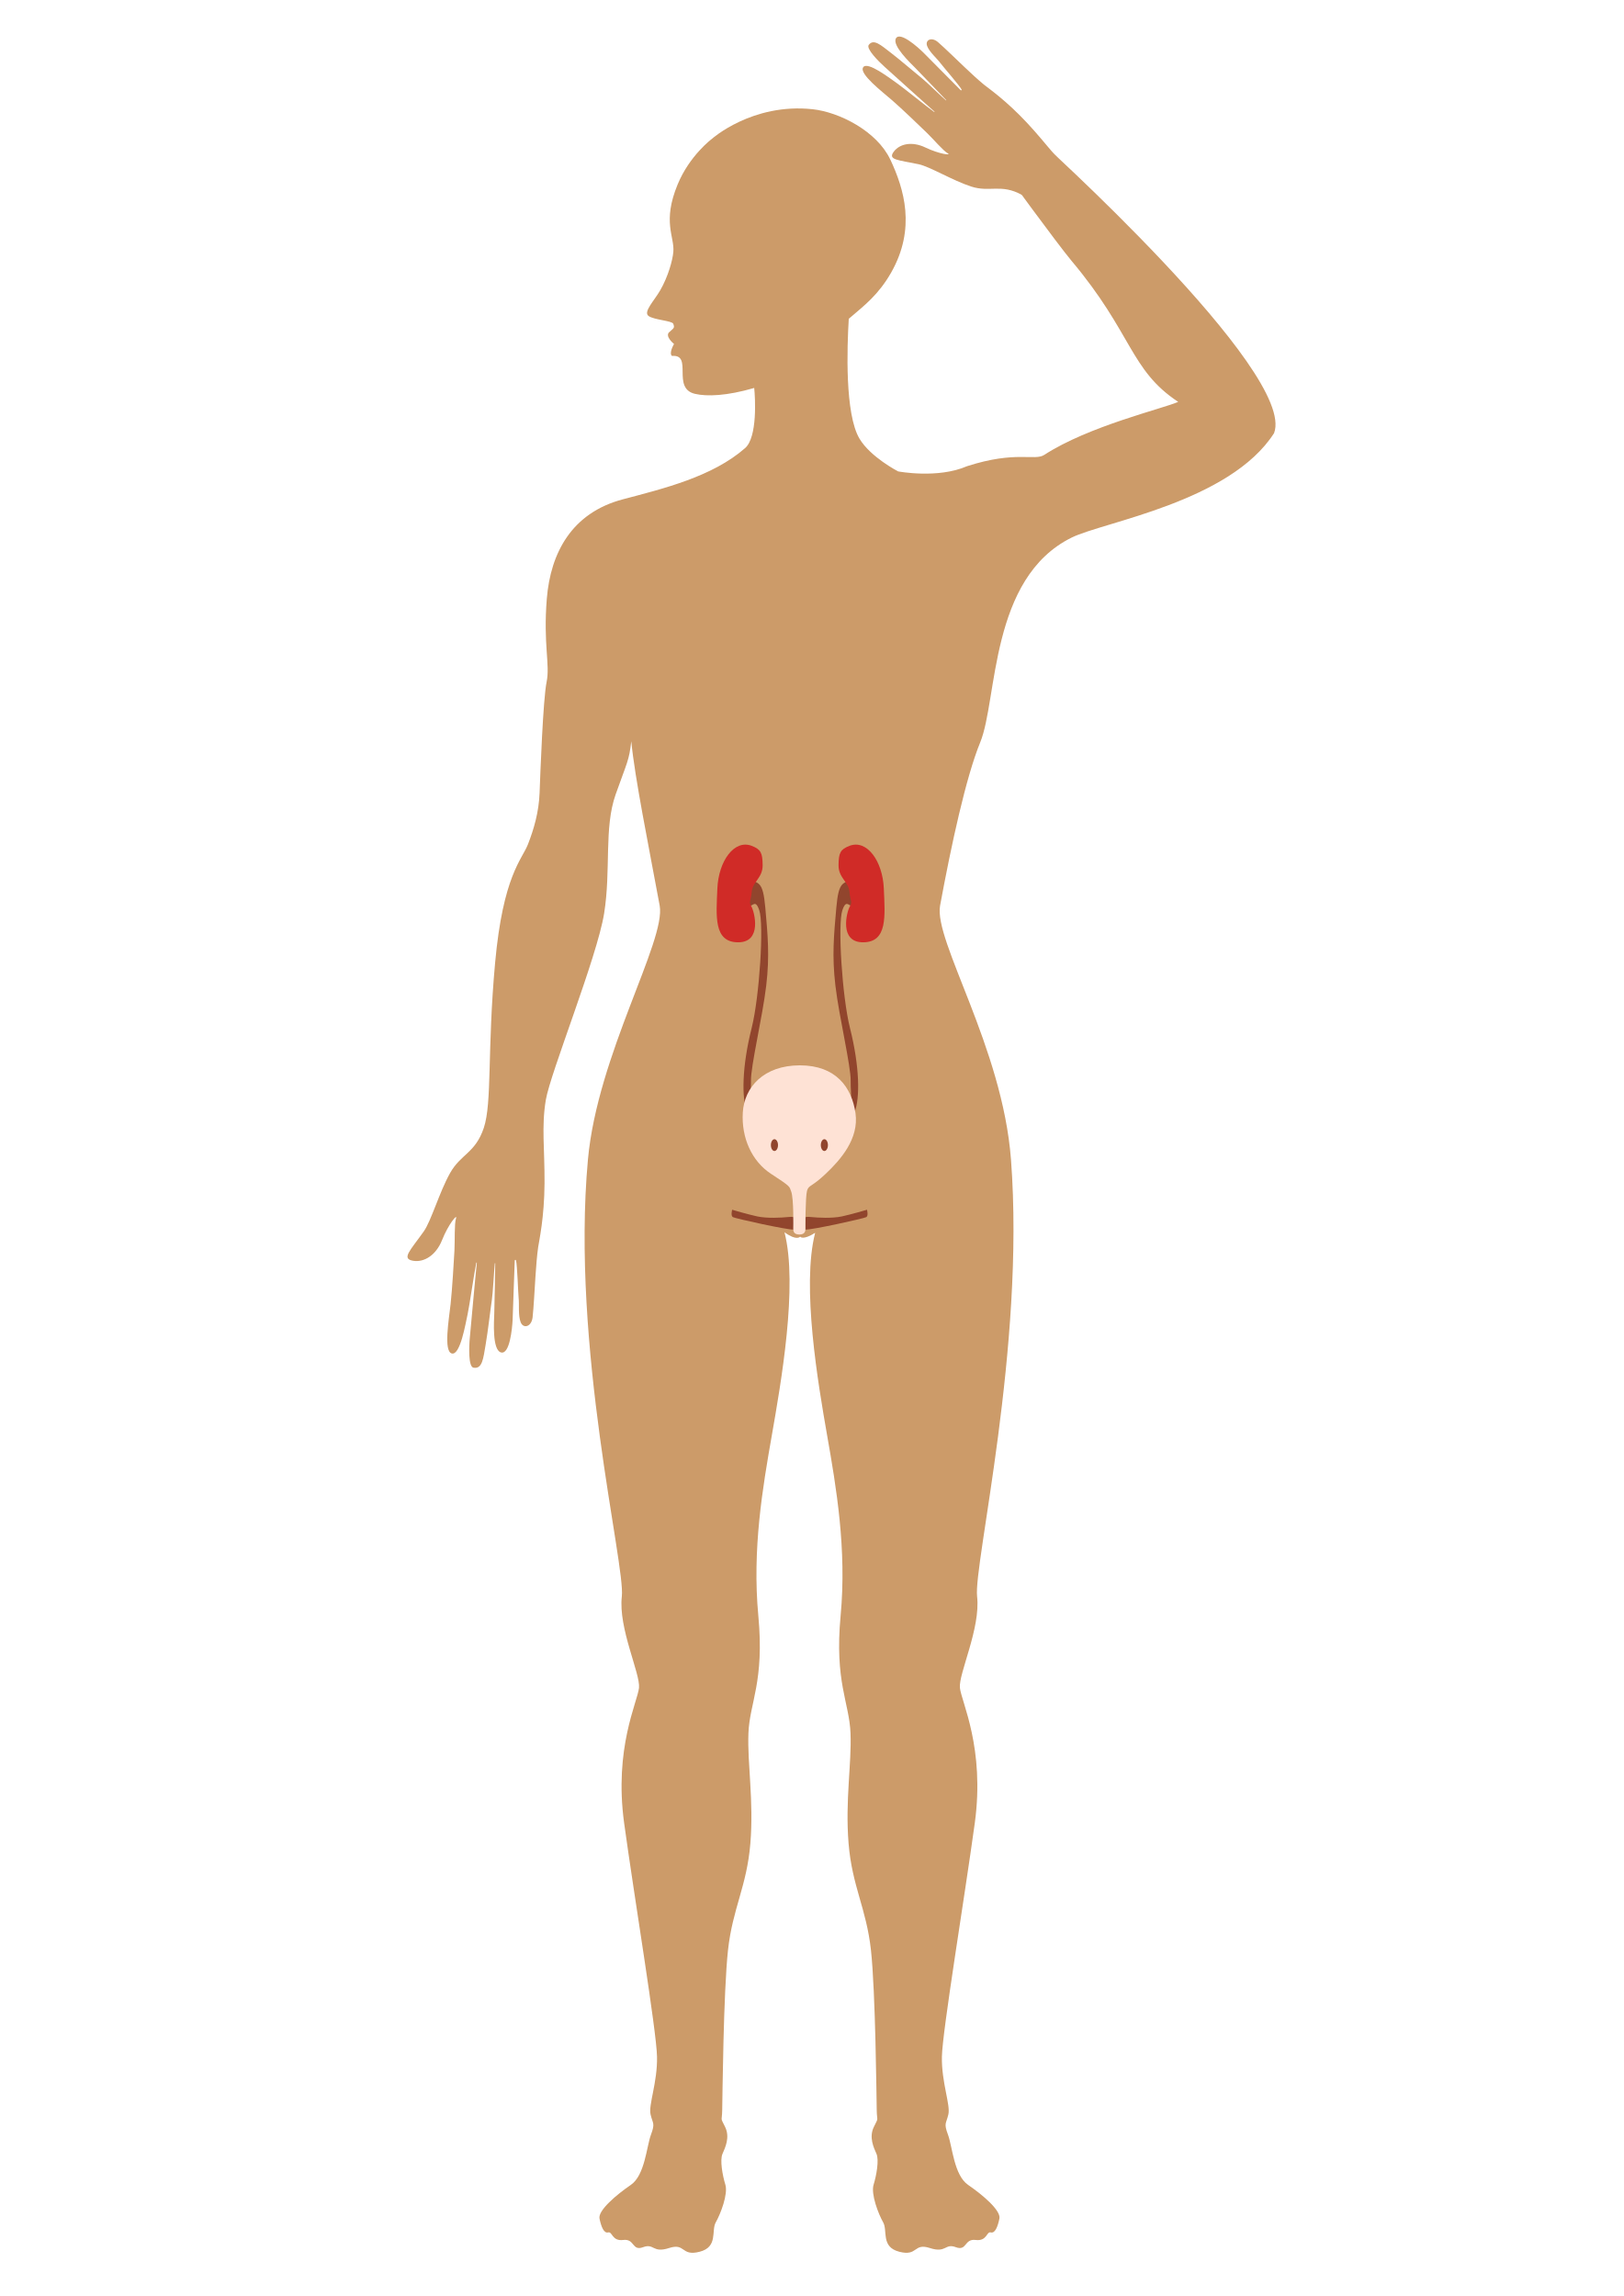
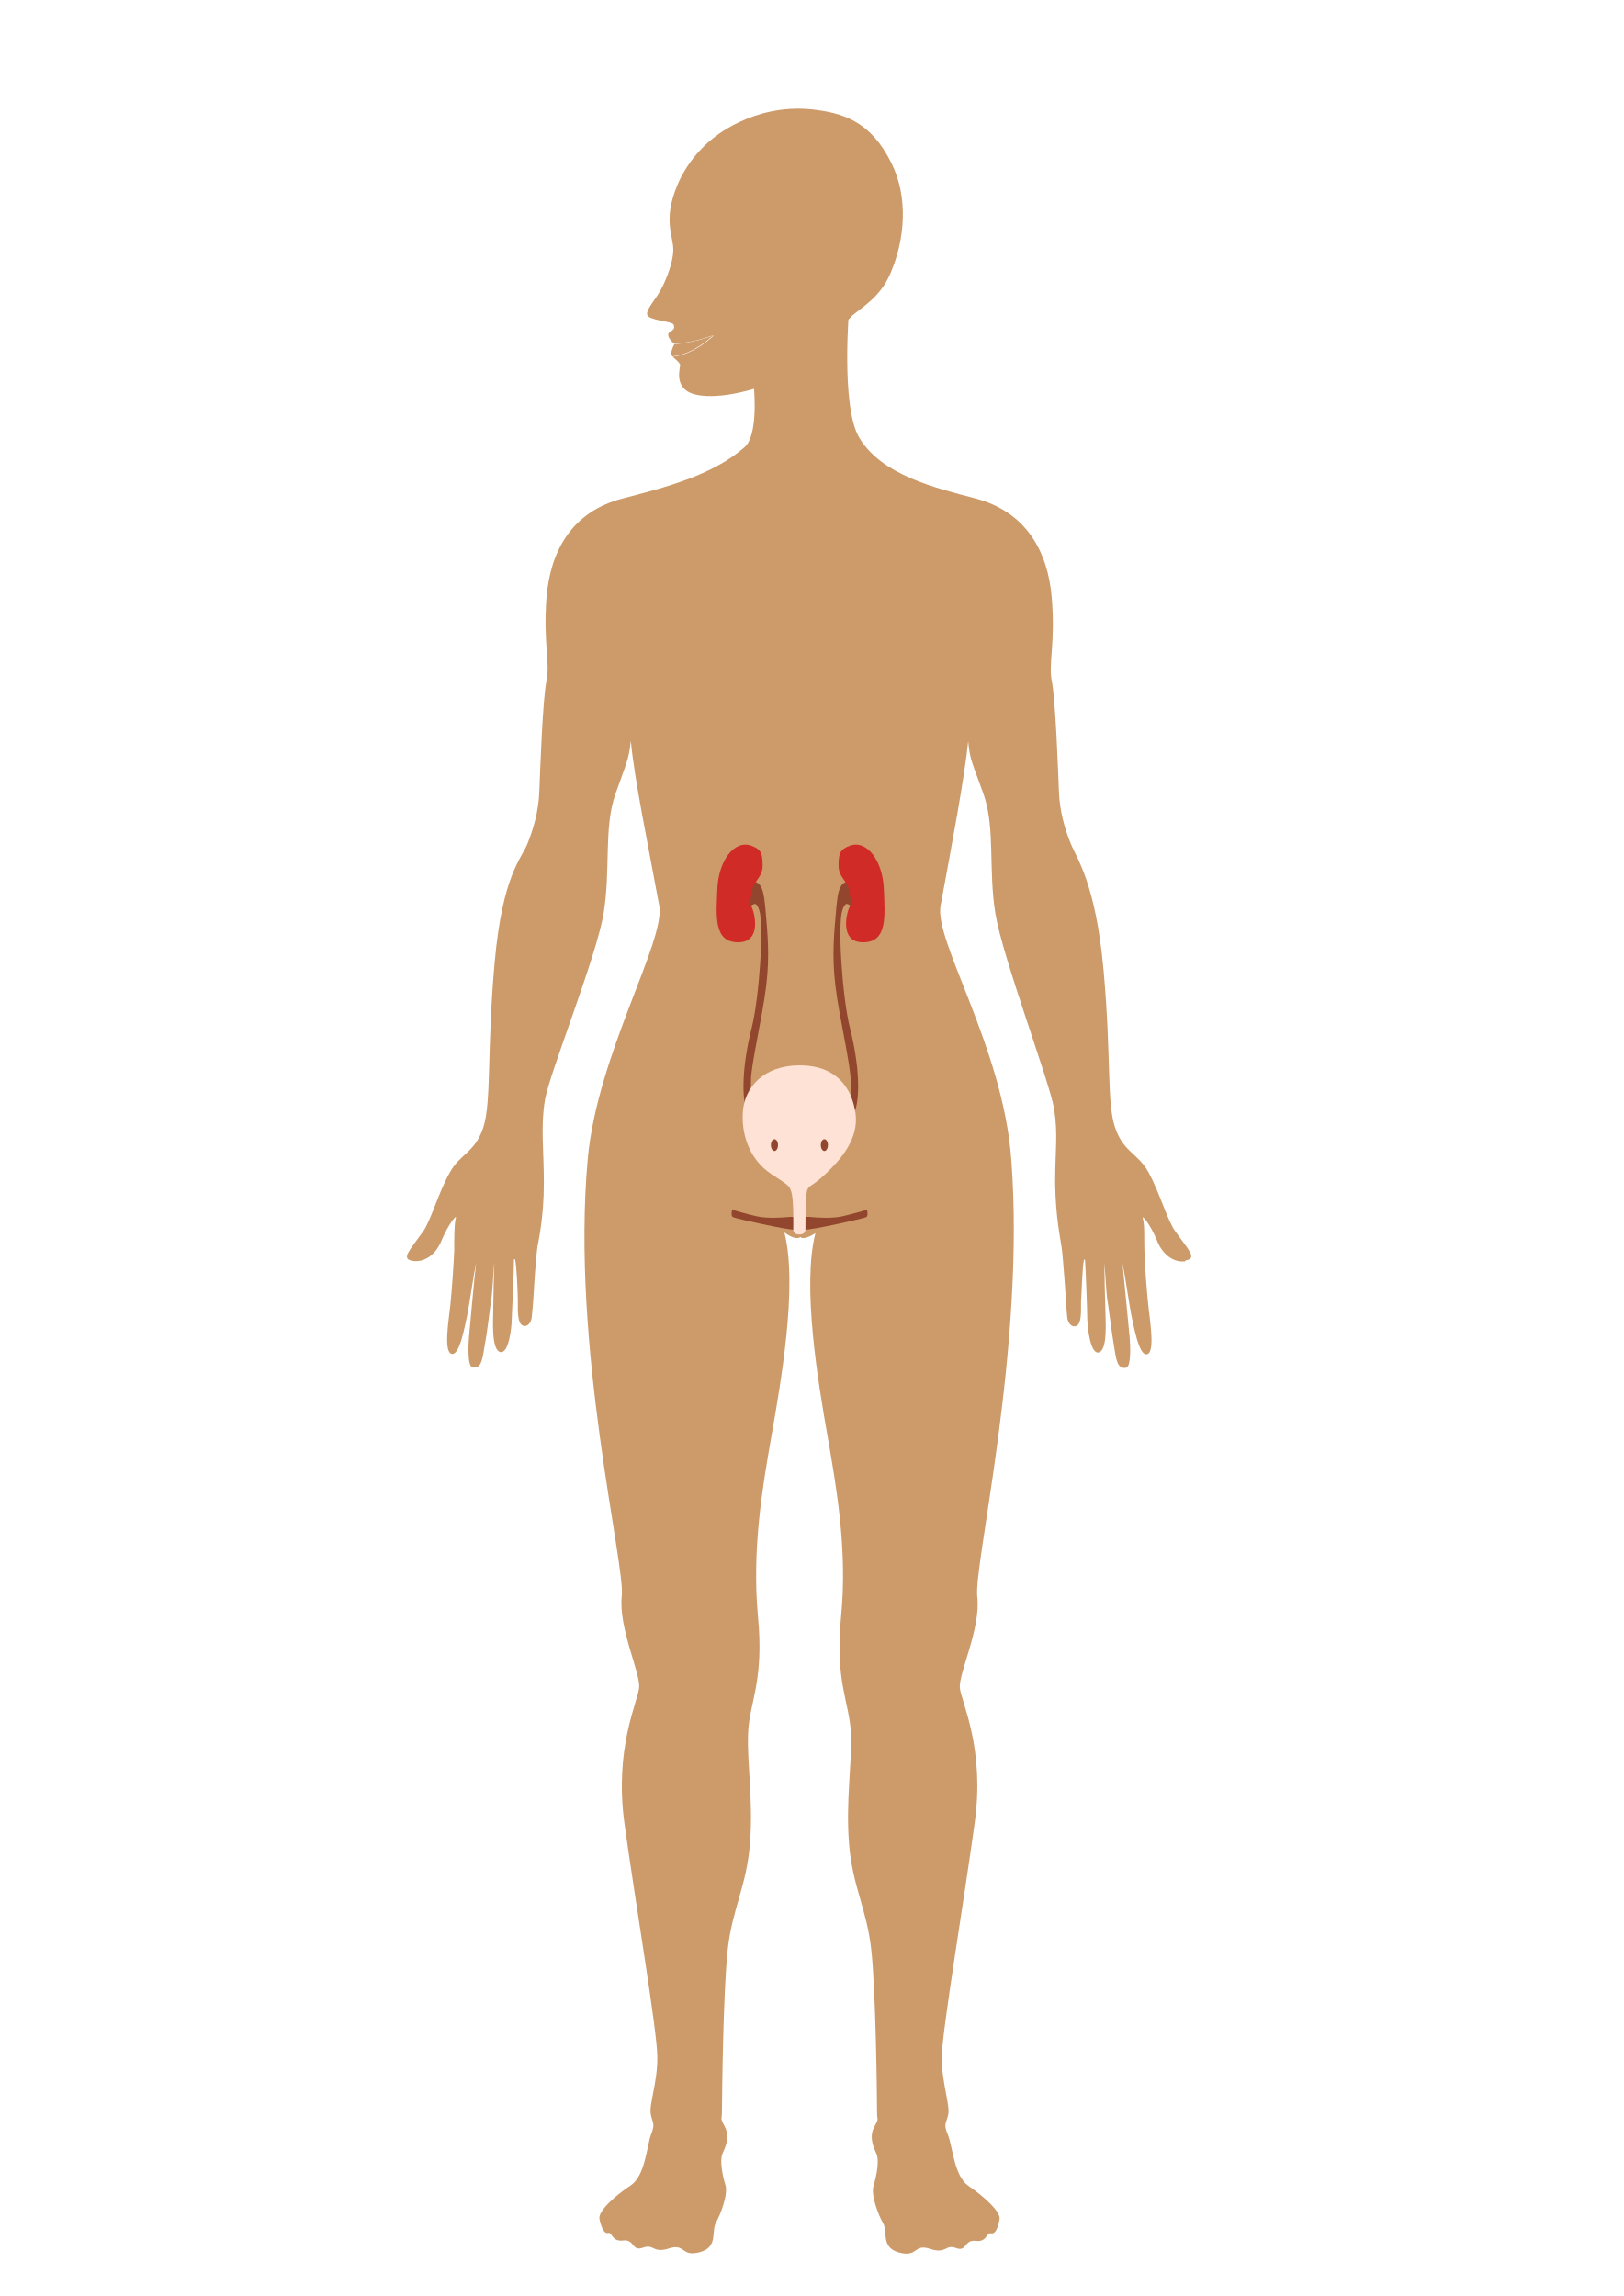
<svg xmlns="http://www.w3.org/2000/svg" viewBox="0 0 1582.5 2238.11">
  <defs>
    <style>
      .cls-1 {
+         fill: #92462d;
+       }
+ 
+       .cls-2 {
        fill: #d02b27;
      }

-       .cls-2 {
-         fill: #cc9b69;
-       }
- 
      .cls-3 {
-         fill: #91452d;
+         fill: #cd9b6a;
      }

      .cls-4 {
        fill: #fee2d5;
      }
    </style>
  </defs>
  <g id="BodyBase">
-     <g id="BodyBase-2" data-name="BodyBase">
-       <path class="cls-2" d="M867.75,155.65c-13.04-27.88-49.96-46.42-75.77-49.18-58.91-6.34-98.26,28.98-98.26,28.98,0,0-21.67,16.1-33.32,44.44-15.08,36.54-2.91,50.6-4.14,65.58-.72,8.41-5.16,24.2-12.68,37.31-6.01,10.48-16.87,21.29-11.5,25.22,5.37,3.91,22.97,4.6,24.12,7.64,1.64,4.4.15,4.17-3.83,8.1-.05,0-.13.03-.2.03-4.19,4.17,4.14,11.01,4.75,11.55,0,0-5.32,8.89-1.97,11.65,20.85-1.76-.74,31.54,22.41,36.95,11.63,2.73,31.05,2.04,57.71-5.75.97,9.46,3.3,47.94-8.87,58.63-31.87,27.96-79.76,39.51-119.19,49.94-49.71,13.14-70.41,52.08-74.06,96.73-3.65,44.65,3.3,64.12-.2,81.24-3.5,17.1-6.13,89.01-6.85,108.08-.72,19.06-5.6,35.47-11.37,50.29s-24.28,30.49-32,115.61c-7.74,85.1-2.79,136.19-11.01,160.77-8.23,24.58-22.41,25.4-32.86,44.01-10.45,18.6-18.45,46.79-25.66,56.91-13.31,18.78-22.05,26.6-10.4,28.6,10.61,1.81,22.31-5.24,28.24-20.16,6.08-15.36,15.33-26.45,13.6-21.11-1.74,5.34-1,21.49-1.53,31.33-.56,9.97-2.15,37.57-3.73,52.03-1.58,14.59-7.1,46.18,1.15,48.28,8.28,2.12,13.37-29.11,15.49-38.61,1.61-7.23,6.29-39.71,8.41-49.81.08-.33.54-.26.51.08-1.61,14.57-6.08,65.45-6.82,72.78-.87,8.97-1.56,28.52,3.53,29.41,8.74,1.56,9.56-9.1,11.83-22.26,2.3-13.21,4.7-34.7,6.11-43.85.97-6.26,2.2-29.87,2.89-35.6.03-.26.41-.23.41,0-.2,8.02-.61,38.74-.97,48.94-.23,7.03-2.17,35.24,6.44,37.87,8.61,2.63,11.04-23.43,11.45-31.61.33-6.52,1.58-47.69,2.07-58.01.05-.72,1.07-.79,1.23-.1,1.3,5.39,2.07,32.4,2.56,36.65.72,6.13-.61,17.25,2.02,23.77,2.63,6.49,10.55,4.4,11.6-4.93,1.05-9.33,1.97-27.6,2.81-40.1.61-9.12,1.41-20.04,2.61-28.32.92-6.24,6.01-28.67,6.21-62.25.2-33.58-3.12-54.97,1.25-81.22,4.37-26.27,49.94-139.02,56.81-181.7,6.85-42.68-.31-83.34,11.24-116.07,11.01-31.18,13.14-32.81,15.23-51.83,3.58,36.34,16.64,100.41,27.68,160.13,6.36,34.4-60.54,145.26-69.9,247.48-16.76,183.01,36.6,395.02,33.02,425.99-3.58,30.97,18.22,75.36,16.74,89.14-1.46,13.77-24.48,58.7-14.49,131.79,10.02,73.12,31.59,202.66,32.05,227.75.49,25.07-8.48,46.95-6.29,56.27s4.63,8.31.36,19.81c-4.29,11.53-5.83,39.43-19.63,48.89-13.8,9.43-32.12,24.84-30.49,32.81,1.66,7.97,4.22,14.57,8.43,13.49,4.24-1.07,3.53,8.79,14.8,7.36,11.24-1.38,8.28,11.12,19.22,7.05,10.94-4.09,9.15,6.08,25.33.82,16.18-5.29,11.47,8.33,29.77,3.63,18.3-4.68,11.14-20.62,15.77-28.7,4.63-8.1,12.14-27.57,9.33-36.72-2.81-9.12-5.44-23.97-2.81-30,2.61-6.01,7.54-16.1,2.58-26.25-4.98-10.17-3.07-4.47-2.84-16.41.26-11.96,1.18-115.13,5.65-155.94,4.45-40.79,18.37-62.13,21.8-104.09,3.42-41.96-3.04-77.38-1.89-107.39,1.18-30.03,15.72-50.01,9.63-114.67-6.06-64.68,4.29-125.07,13.14-175.52,8.84-50.4,25.73-146.15,12.37-198.11,12.01,8.77,15.26,4.32,15.26,4.32,0,0,2.56,3.86,14.64-3.78-13.44,51.93,2.84,147.13,11.68,197.57,8.87,50.45,19.19,110.84,13.14,175.52-6.06,64.66,8.46,84.64,9.63,114.67,1.18,30-5.29,65.42-1.89,107.39,3.42,41.96,17.35,63.3,21.82,104.09,4.45,40.81,5.39,143.98,5.62,155.94.23,11.93,2.15,6.24-2.81,16.41-4.98,10.15-.05,20.24,2.58,26.25,2.61,6.03,0,20.88-2.81,30-2.84,9.15,4.68,28.62,9.3,36.72,4.63,8.08-2.5,24.02,15.77,28.7,18.3,4.7,13.6-8.92,29.8-3.63,16.15,5.26,14.39-4.91,25.3-.82,10.94,4.06,7.97-8.43,19.24-7.05,11.24,1.43,10.53-8.43,14.77-7.36,4.22,1.07,6.8-5.52,8.43-13.49,1.64-7.97-16.69-23.38-30.49-32.81-13.8-9.46-15.33-37.36-19.6-48.89-4.29-11.5-1.87-10.48.33-19.81,2.22-9.33-6.75-31.2-6.29-56.27.49-25.1,22.05-154.64,32.05-227.75,9.99-73.09-13.01-118.02-14.49-131.79-1.46-13.77,20.32-58.17,16.74-89.14-3.58-30.97,47-242.76,33.02-425.99-8.36-109.61-75.44-213.09-69.08-247.48,11.04-59.72,25.25-125.28,39.1-159.06,17.1-41.71,9.02-160.14,89.16-199.65,31.13-15.33,154.16-34.56,197.23-101.78,22.77-59.12-233.35-289.52-233.35-289.52,0,0-24.07,32.16-31.16,31.88,0,0,53.48,73.44,67.28,89.86,59.37,70.67,56.8,106.3,103.8,137.29-14.39,6.49-87.06,23.44-130.53,51.68-9.51,6.18-27.35-4.42-75.24,11.02-28.62,12.47-67.16,5.09-67.16,5.09,0,0-26.88-13.8-37.69-31.92-14.36-24.05-12.14-89.14-10.45-116.87,1.41-1.23,2.84-2.38,2.86-2.4,11.53-9.99,26.05-20.77,38.49-42.7,24.42-43.07,12.49-81.58-.8-109.99Z" />
+     <g>
+       <g id="SideBody">
+         <path id="BodyBase-2" data-name="BodyBase" class="cls-3" d="M1155.94,1229.4c-10.69,1.84-22.48-5.16-28.38-20.27-6.27-15.48-15.48-26.54-13.64-21.01,1.84,5.53,1.11,21.38,1.47,31.33,0,9.95,2.21,37.6,3.69,52.34s7,46.44-1.11,48.28c-8.11,2.21-13.27-29.12-15.48-38.7-1.47-7.37-6.27-39.81-8.48-50.13h0c1.47,14.74,6.27,65.24,7,72.61.74,8.85,1.47,28.75-3.69,29.49-8.85,1.47-9.58-9.21-11.79-22.48-2.21-13.27-4.79-34.65-6.27-43.86-1.11-6.27-2.21-29.86-2.95-35.75h0c0,8.11.74,38.7,1.11,49.02,0,7,2.21,35.38-6.27,37.96-8.48,2.58-11.06-23.59-11.43-31.7,0-6.63-1.47-47.92-2.21-58.24,0-.74-1.11-.74-1.11,0-1.47,5.53-2.21,32.44-2.58,36.86-.74,6.27.74,17.32-1.84,23.96s-10.69,4.42-11.79-4.79-1.84-27.64-2.95-40.18c-.74-9.21-1.47-20.27-2.58-28.38-.74-6.27-5.9-28.75-6.27-62.29,0-33.54,2.95-47.18-1.11-72.98-4.42-26.17-50.13-147.06-57.13-189.82s0-83.3-11.43-116.1c-11.06-31.33-13.27-32.8-15.11-51.97-3.69,36.49-15.85,100.25-26.91,160.33-6.27,34.65,60.82,137.85,68.93,247.32,14.01,183.55-36.86,395.12-33.17,426.08,3.69,30.96-18.43,75.19-16.95,89.2,1.47,13.64,24.7,58.97,14.37,131.95-9.95,72.98-31.7,202.35-32.07,227.78,0,25.06,8.48,47.18,6.27,56.39s-4.79,8.48,0,19.9c4.42,11.43,5.9,39.44,19.53,49.02,14.01,9.58,32.07,25.06,30.59,32.8-1.47,8.11-4.05,14.74-8.48,13.64-4.42-1.11-3.69,8.85-14.74,7.37-11.43-1.47-8.48,11.06-19.17,7-10.69-4.05-9.21,6.27-25.43.74-16.22-5.16-11.43,8.48-29.86,3.69-18.43-4.79-11.06-20.64-15.85-28.75s-12.16-27.64-9.21-36.86,5.53-23.96,2.95-30.22c-2.58-5.9-7.74-16.22-2.58-26.17,5.16-10.32,2.95-4.42,2.95-16.59s-1.11-115-5.53-155.91c-4.42-40.91-18.43-62.29-21.75-103.94-3.32-42.02,2.95-77.4,1.84-107.26-1.11-30.22-15.85-50.13-9.58-114.63,6.27-64.5-4.42-124.95-13.27-175.81-8.85-50.5-25.06-145.59-11.79-197.56-12.16,7.74-14.74,3.69-14.74,3.69,0,0-3.32,4.42-15.48-4.42,13.27,51.97-3.69,147.8-12.53,197.93-8.85,50.5-19.17,110.94-13.27,175.81,6.27,64.5-8.48,84.41-9.58,114.63-1.11,30.22,5.16,65.24,1.84,107.26s-17.32,63.4-21.75,103.94c-4.42,40.91-5.53,144.12-5.53,155.91s-2.21,6.27,2.95,16.59,0,20.27-2.58,26.17,0,21.01,2.95,30.22c2.95,9.21-4.79,28.75-9.21,36.86-4.79,8.11,2.58,23.96-15.85,28.75-18.43,4.79-13.64-8.85-29.86-3.69s-14.37-4.79-25.43-.74c-11.06,4.05-8.11-8.48-19.17-7-11.43,1.47-10.69-8.48-14.74-7.37-4.05,1.11-6.63-5.53-8.48-13.64-1.47-8.11,16.59-23.59,30.59-32.8,14.01-9.58,15.48-37.6,19.53-49.02,4.42-11.43,1.84-10.69,0-19.9-2.21-9.21,6.63-31.33,6.27-56.39,0-25.06-22.12-154.81-32.07-227.78-9.95-72.98,12.9-117.95,14.37-131.95,1.47-14.01-20.27-58.24-16.95-89.2,3.69-30.96-49.76-242.9-33.17-426.08,9.21-102.1,76.3-213.04,69.66-247.32-11.06-60.08-24.33-123.84-27.64-160.33-2.21,19.17-4.05,20.64-15.11,51.97-11.43,32.8-4.42,73.35-11.43,116.1-7,42.76-52.71,155.54-57.13,181.71-4.42,26.17-1.11,47.92-1.11,81.09s-5.16,56.02-6.27,62.29c-1.11,8.48-1.84,19.17-2.58,28.38-.74,12.53-1.84,30.96-2.95,40.18s-8.85,11.43-11.79,4.79c-2.58-6.63-1.47-17.69-1.84-23.96,0-4.42-1.11-31.33-2.58-36.86,0-.74-1.11-.74-1.11,0,0,10.32-1.84,51.6-2.21,58.24,0,8.11-2.95,34.28-11.43,31.7-8.48-2.58-6.63-30.96-6.63-37.96,0-10.32.74-40.91,1.11-49.02h0c-.74,5.9-1.84,29.49-2.95,35.75-1.47,9.21-3.69,30.59-6.27,43.86-2.21,13.27-2.95,23.96-11.79,22.48-5.16-.74-4.42-20.64-3.69-29.49.74-7.37,5.16-58.24,7-72.61h0c-2.21,10.32-7,42.76-8.48,50.13-2.21,9.58-7.37,40.91-15.48,38.7-8.11-2.21-2.58-33.91-1.11-48.28,1.47-14.37,3.32-42.02,3.69-52.34,0-9.95,0-26.17,1.47-31.33,1.84-5.53-7.37,5.9-13.64,21.01-5.9,15.11-17.69,22.12-28.38,20.27-11.79-1.84-2.95-9.95,10.32-28.75,7.37-10.32,15.11-38.33,25.8-57.13,10.32-18.8,24.7-19.53,32.8-44.23,8.11-24.7,3.32-75.56,11.06-161.07s26.17-100.62,32.07-115.74c5.9-14.74,10.69-31.33,11.43-50.5.74-19.17,3.32-91.04,7-108,3.69-17.32-3.32-36.86,0-81.09,3.69-44.97,24.33-83.67,74.09-96.57,39.44-10.32,87.35-22.12,119.05-50.13,12.9-11.43,9.58-53.08,8.85-60.08,40.91-63.03,67.82-69.29,93.25-78.88,0,0-8.85,98.78,9.58,129.74,21.75,36.49,74.09,49.02,113.52,59.34,49.76,13.27,70.4,52.34,74.09,96.57,3.69,44.6-3.32,63.77,0,81.09,3.69,17.32,6.27,88.83,7,108,.74,19.17,5.53,35.75,11.43,50.5s24.33,38.7,32.07,123.48c7.74,85.14,2.95,128.27,11.06,152.96,8.11,24.7,22.48,25.43,32.8,44.23,10.32,18.8,18.43,46.81,25.8,57.13,13.27,18.8,22.12,26.54,10.32,28.75h0l-.74.74h1.11Z" />
+       </g>
+       <g id="SideHead">
+         <path id="LowerLip" class="cls-3" d="M695.58,326.37h0c-18.43,7.74-38.33,8.85-38.33,8.85,0,0-9.21-7.37-4.79-11.43,7-.74,7.74,0,18.06,1.84,11.06,1.47,25.06.74,25.06.74Z" />
+         <path id="UpperLip" class="cls-3" d="M695.58,326.74c-.74,0-19.17,18.8-40.18,20.64-3.32-2.95,1.84-11.79,1.84-11.79,0,0,19.9-1.47,38.33-8.85h0Z" />
+         <path id="HeadBAse" class="cls-3" d="M830.48,308.31s-4.05,3.32-5.16,4.79c-4.05,4.42-6.63,9.95-11.06,11.79-4.42,1.47-6.27,0-6.27,0,0,0-3.32,12.53-8.11,21.75-3.69,6.63-17.32,14.01-23.96,16.95-47.92,21.75-81.09,25.06-98.04,21.01-23.22-5.53-14.01-27.64-15.11-29.49-1.47-2.58-3.32-4.05-7.37-7.37,21.01-1.84,39.81-20.27,40.18-20.64h0s-14.01,1.11-25.06-.74c-10.32-1.47-11.06-2.95-18.06-1.84,4.05-4.05,5.53-3.69,4.05-8.11-1.11-2.95-18.8-3.69-24.33-7.74-5.53-4.05,5.53-14.74,11.43-25.43,7.37-13.27,12.16-29.12,12.53-37.6,1.11-15.11-11.06-29.12,4.05-65.24,11.79-28.38,33.54-44.6,33.54-44.6,0,0,39.44-35.38,98.04-29.12,29.12,3.32,56.76,11.06,77.03,52.34,16.59,33.17,13.27,74.09-.74,106.89-9.58,23.22-26.91,32.8-38.7,42.76h.74l.37-.37Z" />
+       </g>
    </g>
-     <path class="cls-2" d="M995.9,189.95c-20.27-11.13-31.19-2.22-49.3-8.09-18.11-5.86-40.41-19.49-51.26-21.76-20.09-4.25-30.55-4.08-24.12-12.44,5.85-7.61,17.79-10.07,30.71-3.88,13.28,6.38,26.05,8.05,21.68,5.6-4.37-2.45-13.66-13.48-19.97-19.6-6.4-6.19-24.14-23.32-33.93-31.83-9.87-8.6-32.6-25.96-28.46-32.33,4.14-6.4,26.37,10.98,33.52,15.93,5.43,3.76,28.15,22.22,35.65,27.55.25.17.51-.16.29-.36-9.87-8.57-43.59-39.2-48.52-43.56-6-5.35-18.28-17.74-15.49-21.41,4.78-6.31,11.77.18,21.22,7.42,9.5,7.27,24.08,19.89,30.54,25.04,4.43,3.51,19.52,18.24,23.44,21.58.17.15.41-.1.27-.25-4.99-5.13-23.85-25.01-30.25-31.48-4.4-4.47-22.75-21.78-18.7-28.71,4.05-6.94,21.42,8.67,26.63,13.78,4.16,4.07,29.9,30.29,36.46,36.76.47.44,1.18-.13.87-.68-2.41-4.32-18.25-22.49-20.5-25.56-3.24-4.45-10.84-10.93-13.06-16.79-2.2-5.85,4.26-9.27,10.59-3.79,6.33,5.48,17.99,16.89,26.11,24.57,5.92,5.61,13.05,12.28,18.84,16.98,4.38,3.53,21.29,15.15,41.74,37.03,20.46,21.88,30.23,37.9,48.97,52.46" />
  </g>
  <g id="Urinary">
-     <path class="cls-3" d="M833.35,856.65c-11.78,4.42-15.9,1.47-18.26,28.27s-4.33,46.74-.88,75.83c3.68,31.07,15.17,78.33,14.87,93.06s3.98,21.06-9.57,37.25,7.36,9.19,13.55-7.36c5.01-13.4,5.01-43.14-4.71-81.87-7.54-30.07-12.07-100.71-7.36-114.55s7.07,1.18,13.55-6.48-1.18-24.15-1.18-24.15Z" />
-     <path class="cls-3" d="M727.64,856.65c11.78,4.42,15.9,1.47,18.26,28.27s4.33,46.74.88,75.83c-3.68,31.07-15.17,78.33-14.87,93.06s-3.98,21.06,9.57,37.25-7.36,9.19-13.55-7.36c-5.01-13.4-5.01-43.14,4.71-81.87,7.54-30.07,12.07-100.71,7.36-114.55s-7.07,1.18-13.55-6.48,1.18-24.15,1.18-24.15Z" />
-     <path class="cls-3" d="M785.06,1198.54v-10.75s-2.21-2.21,5.01-1.47,20.91,1.47,30.48-.59,24.44-6.48,24.44-6.48c0,0,1.62,5.89-.74,7.21s-54.33,12.81-59.19,12.07Z" />
-     <path class="cls-3" d="M773.5,1198.54v-10.75s2.21-2.21-5.01-1.47-20.91,1.47-30.48-.59-24.44-6.48-24.44-6.48c0,0-1.62,5.89.74,7.21s54.33,12.81,59.19,12.07Z" />
+     <path class="cls-1" d="M833.35,856.65c-11.78,4.42-15.9,1.47-18.26,28.27s-4.33,46.74-.88,75.83c3.68,31.07,15.17,78.33,14.87,93.06s3.98,21.06-9.57,37.25,7.36,9.19,13.55-7.36c5.01-13.4,5.01-43.14-4.71-81.87-7.54-30.07-12.07-100.71-7.36-114.55s7.07,1.18,13.55-6.48-1.18-24.15-1.18-24.15Z" />
+     <path class="cls-1" d="M727.64,856.65c11.78,4.42,15.9,1.47,18.26,28.27s4.33,46.74.88,75.83c-3.68,31.07-15.17,78.33-14.87,93.06s-3.98,21.06,9.57,37.25-7.36,9.19-13.55-7.36c-5.01-13.4-5.01-43.14,4.71-81.87,7.54-30.07,12.07-100.71,7.36-114.55s-7.07,1.18-13.55-6.48,1.18-24.15,1.18-24.15Z" />
+     <path class="cls-1" d="M785.06,1198.54v-10.75s-2.21-2.21,5.01-1.47,20.91,1.47,30.48-.59,24.44-6.48,24.44-6.48c0,0,1.62,5.89-.74,7.21s-54.33,12.81-59.19,12.07Z" />
+     <path class="cls-1" d="M773.5,1198.54v-10.75s2.21-2.21-5.01-1.47-20.91,1.47-30.48-.59-24.44-6.48-24.44-6.48c0,0-1.62,5.89.74,7.21s54.33,12.81,59.19,12.07Z" />
    <g id="Kidneys">
-       <path class="cls-1" d="M732.66,824.52c-17.01-6.56-32.39,14.85-33.5,41.61s-3.81,52.25,20.07,52.42c23.88.17,16.05-29.72,13.16-34.79s-.66-4.45.23-14.33,10.74-13.76,10.67-25.86c-.08-12.1-1.69-15.59-10.63-19.04Z" />
-       <path class="cls-1" d="M827.9,824.52c17.01-6.56,32.39,14.85,33.5,41.61s3.81,52.25-20.07,52.42c-23.88.17-16.05-29.72-13.16-34.79,2.9-5.08.66-4.45-.23-14.33s-10.74-13.76-10.67-25.86,1.69-15.59,10.63-19.04Z" />
+       <path class="cls-2" d="M732.66,824.52c-17.01-6.56-32.39,14.85-33.5,41.61s-3.81,52.25,20.07,52.42c23.88.17,16.05-29.72,13.16-34.79s-.66-4.45.23-14.33,10.74-13.76,10.67-25.86c-.08-12.1-1.69-15.59-10.63-19.04Z" />
+       <path class="cls-2" d="M827.9,824.52c17.01-6.56,32.39,14.85,33.5,41.61s3.81,52.25-20.07,52.42c-23.88.17-16.05-29.72-13.16-34.79,2.9-5.08.66-4.45-.23-14.33s-10.74-13.76-10.67-25.86,1.69-15.59,10.63-19.04Z" />
    </g>
-     <path class="cls-4" d="M784.91,1198.39s0-31.66,1.62-37.55,4.12-3.24,18.4-16.79,32.39-34.01,28.86-58.9-18.85-46.67-54.18-46.67-54.18,21.35-55.66,45.94,8.69,47.58,27.68,59.93c19.58,12.74,17.5,12.08,19.38,16.79,2.79,6.96,2.1,35.78,2.12,36.22.07,1.84-.29,6.04,6.04,6.04s5.74-5.01,5.74-5.01Z" />
-     <ellipse class="cls-3" cx="803.46" cy="1116.23" rx="3.46" ry="5.74" />
-     <ellipse class="cls-3" cx="754.8" cy="1116.23" rx="3.46" ry="5.74" />
+     <path id="Bladder" class="cls-4" d="M784.91,1198.39s0-31.66,1.62-37.55,4.12-3.24,18.4-16.79,32.39-34.01,28.86-58.9-18.85-46.67-54.18-46.67-54.18,21.35-55.66,45.94,8.69,47.58,27.68,59.93c19.58,12.74,17.5,12.08,19.38,16.79,2.79,6.96,2.1,35.78,2.12,36.22.07,1.84-.29,6.04,6.04,6.04s5.74-5.01,5.74-5.01Z" />
+     <ellipse class="cls-1" cx="803.46" cy="1116.23" rx="3.46" ry="5.74" />
+     <ellipse class="cls-1" cx="754.8" cy="1116.23" rx="3.46" ry="5.74" />
  </g>
</svg>
